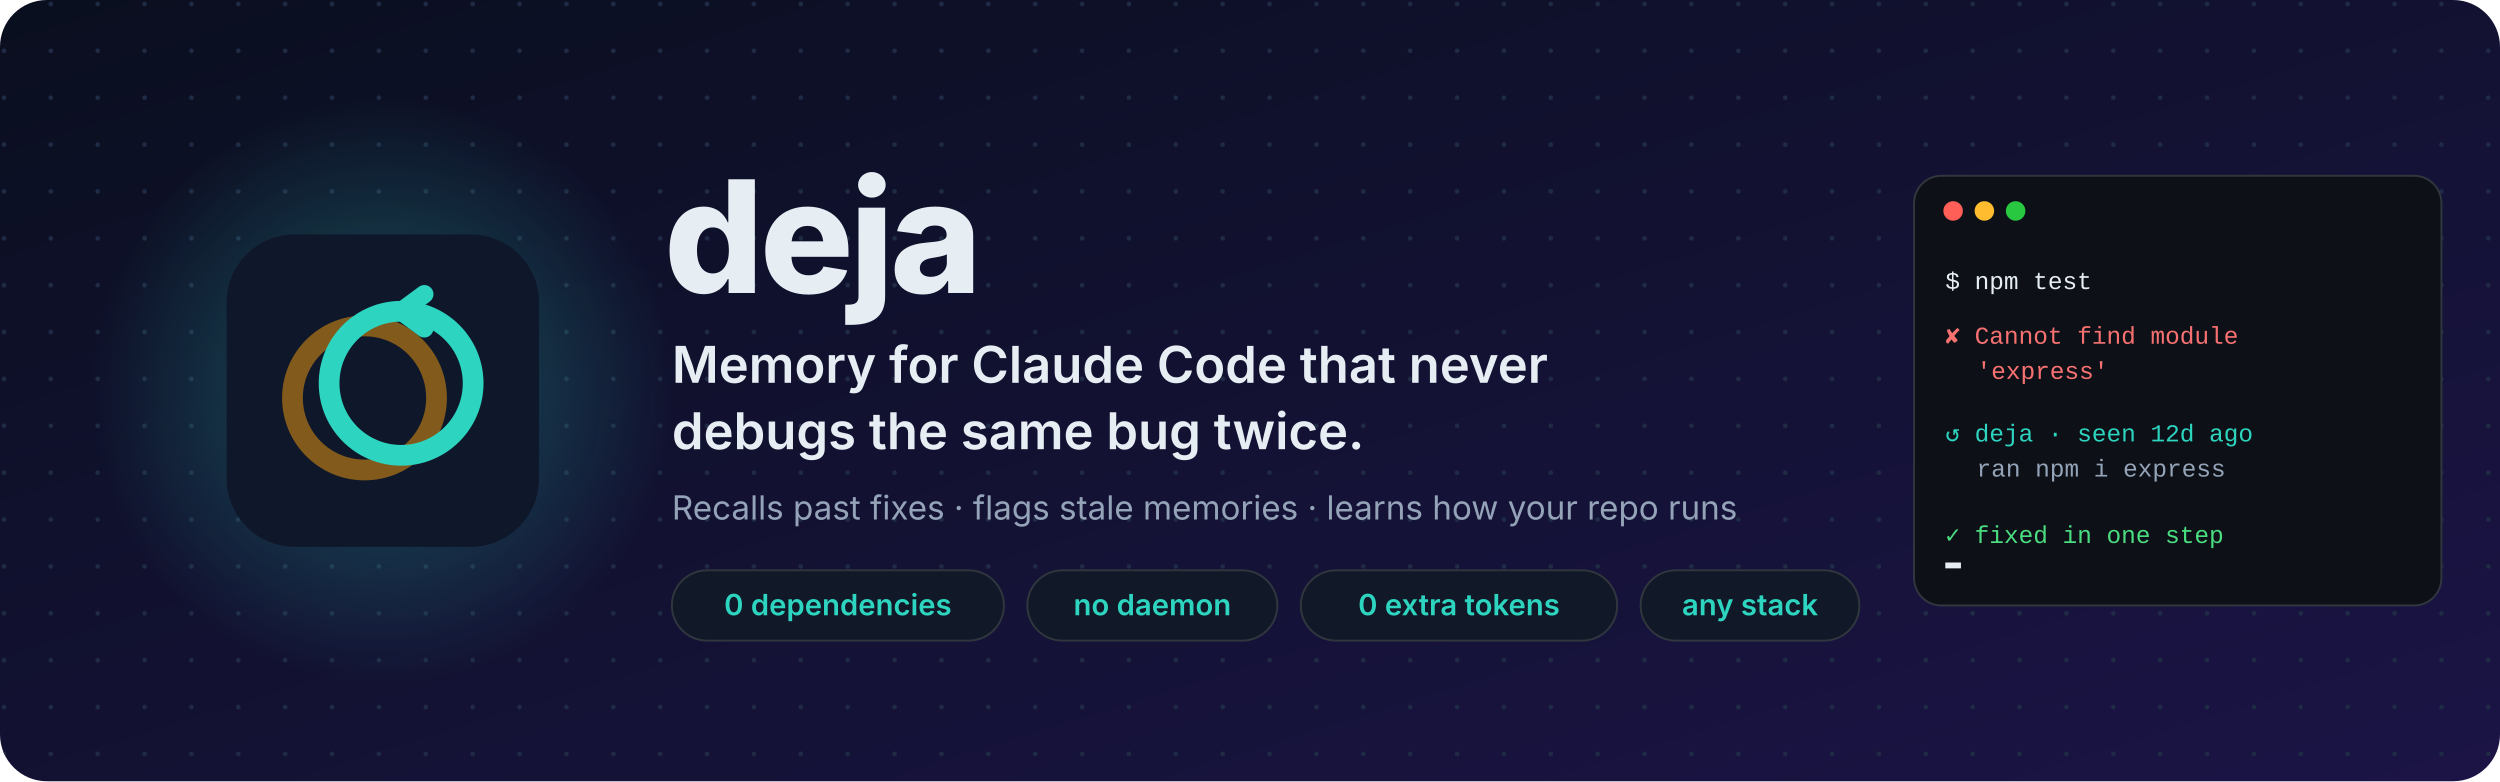
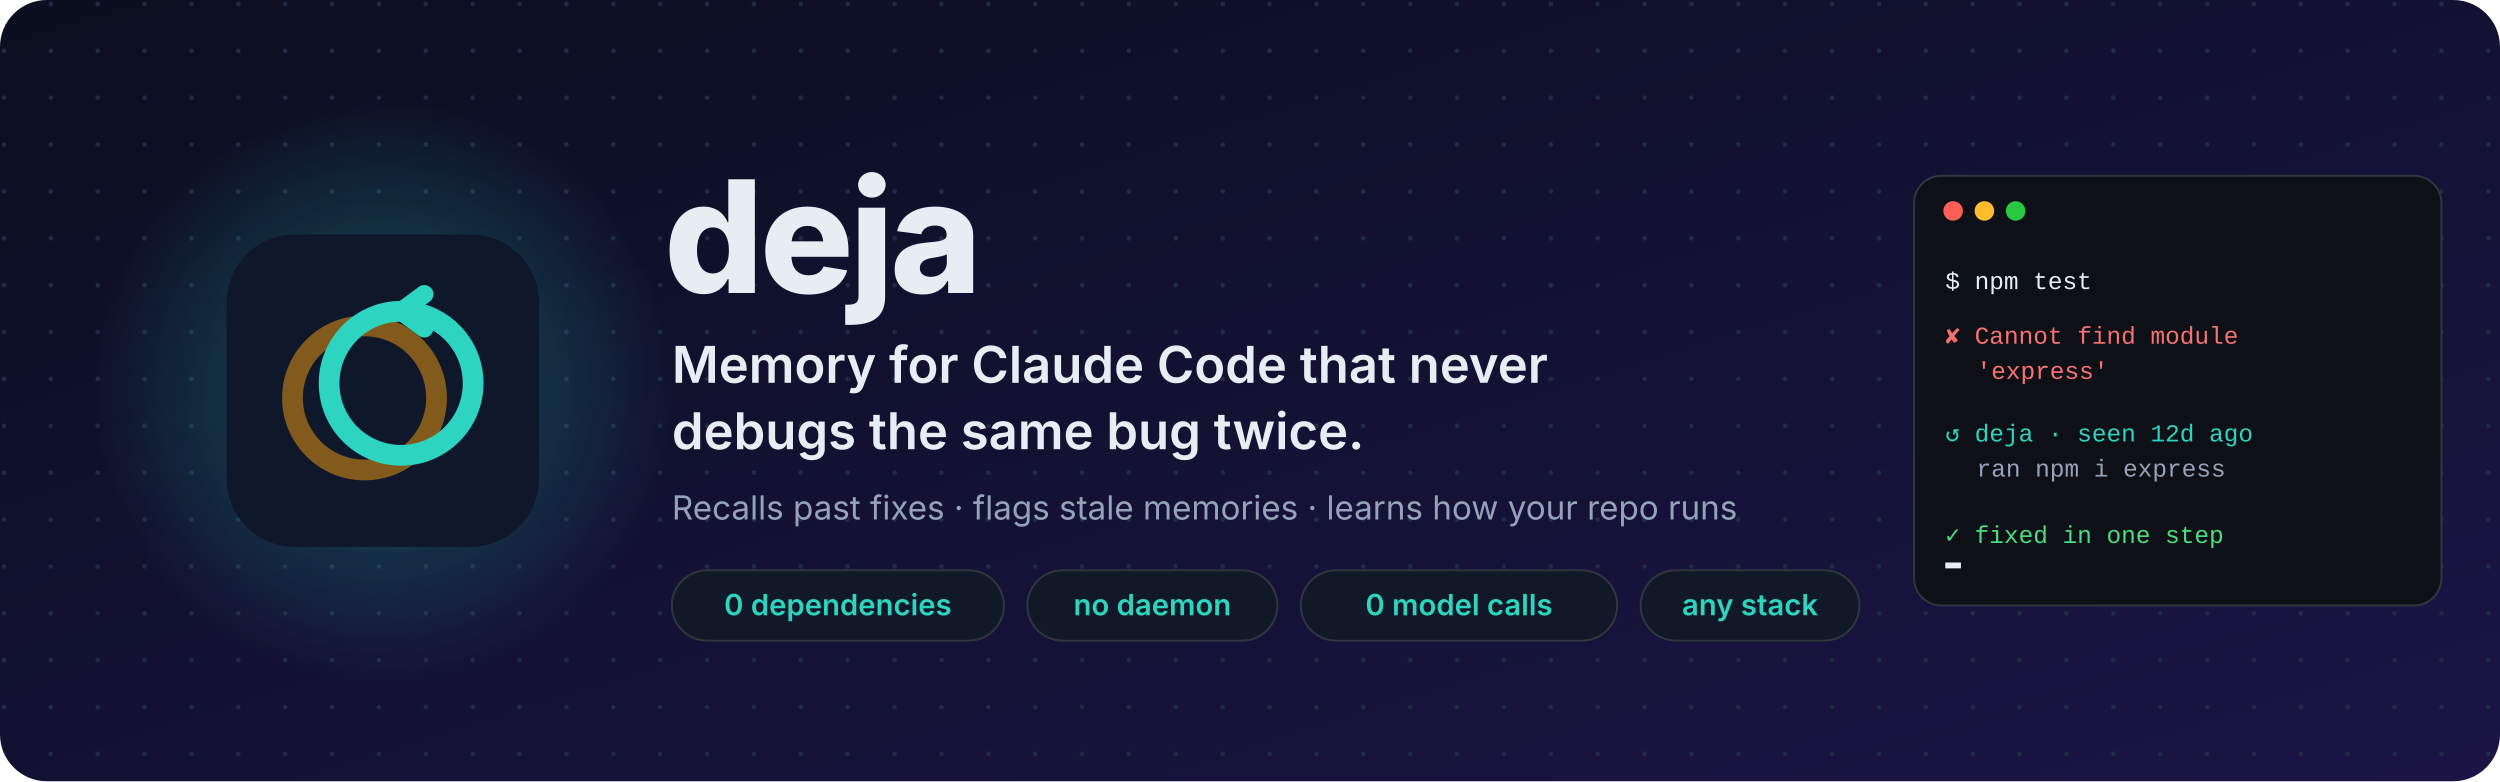
- <svg xmlns="http://www.w3.org/2000/svg" width="1280" height="400" viewBox="0 0 1280 400" role="img" aria-label="deja: memory for Claude Code that never debugs the same bug twice. Zero dependencies, no daemon, no extra tokens.">
+ <svg xmlns="http://www.w3.org/2000/svg" width="1280" height="400" viewBox="0 0 1280 400" role="img" aria-label="deja: memory for Claude Code that never debugs the same bug twice. Zero dependencies, no daemon, no extra model calls.">
  <defs>
    <linearGradient id="bg" x1="0" y1="0" x2="1" y2="1">
      <stop offset="0" stop-color="#0a0f1f" />
      <stop offset="1" stop-color="#1b1446" />
    </linearGradient>
    <pattern id="dots" width="24" height="24" patternUnits="userSpaceOnUse">
      <circle cx="2" cy="2" r="1.2" fill="#1f2a44" />
    </pattern>
    <radialGradient id="glow" cx="0.5" cy="0.5" r="0.5">
      <stop offset="0" stop-color="#2dd4bf" stop-opacity="0.35" />
      <stop offset="1" stop-color="#2dd4bf" stop-opacity="0" />
    </radialGradient>
    <style>
      .t { font-family: -apple-system, BlinkMacSystemFont, "Segoe UI", Inter, Helvetica, Arial, sans-serif; }
      .m { font-family: ui-monospace, SFMono-Regular, Menlo, Consolas, "Liberation Mono", monospace; }
      .ring { transform-origin: 196px 200px; animation: echo 4s ease-out infinite; }
      .ring.r2 { animation-delay: 1.33s; } .ring.r3 { animation-delay: 2.66s; }
      @keyframes echo { 0% { transform: scale(0.55); opacity: 0.9; } 100% { transform: scale(1.9); opacity: 0; } }
      .l1, .l2, .l3, .l4 { animation: show 9s infinite both; }
      .l2 { animation-delay: 1.2s; } .l3 { animation-delay: 2.4s; } .l4 { animation-delay: 3.6s; }
      @keyframes show { 0% { opacity: 0; transform: translateY(6px); } 5% { opacity: 1; transform: none; } 85% { opacity: 1; } 95%, 100% { opacity: 0; } }
      .cursor { animation: blink 1s steps(1) infinite; } @keyframes blink { 50% { opacity: 0; } }
      @media (prefers-reduced-motion: reduce) { .ring, .l1, .l2, .l3, .l4, .cursor { animation: none; opacity: 1; } .ring { opacity: 0.25; } }
    </style>
  </defs>
  <rect width="1280" height="400" rx="24" fill="url(#bg)" />
  <rect width="1280" height="400" rx="24" fill="url(#dots)" />
  <circle cx="196" cy="200" r="150" fill="url(#glow)" />
  <g fill="none" stroke-width="3">
    <circle class="ring" cx="196" cy="200" r="70" stroke="#2dd4bf" />
    <circle class="ring r2" cx="196" cy="200" r="70" stroke="#2dd4bf" />
    <circle class="ring r3" cx="196" cy="200" r="70" stroke="#f59e0b" />
  </g>
  <g transform="translate(116 120) scale(0.3125)">
    <rect width="512" height="512" rx="112" fill="#0f172a" />
    <circle cx="226" cy="268" r="118" fill="none" stroke="#f59e0b" stroke-width="34" opacity="0.5" />
    <circle cx="286" cy="244" r="118" fill="none" stroke="#2dd4bf" stroke-width="34" />
    <path d="M286 126 l38 -28 M286 126 l38 28" stroke="#2dd4bf" stroke-width="30" stroke-linecap="round" fill="none" />
  </g>
  <text x="340" y="150" class="t" font-size="80" font-weight="800" fill="#e6edf3" letter-spacing="-2">deja</text>
  <text x="344" y="196" class="t" font-size="26" font-weight="600" fill="#e6edf3">Memory for Claude Code that never</text>
  <text x="344" y="230" class="t" font-size="26" font-weight="600" fill="#e6edf3">debugs the same bug twice.</text>
  <text x="344" y="266" class="t" font-size="17" fill="#94a3b8">Recalls past fixes · flags stale memories · learns how your repo runs</text>
  <g class="t" font-size="15" font-weight="600">
    <rect x="344" y="292" width="170" height="36" rx="18" fill="#111827" stroke="#30363d" />
    <text x="429" y="315" text-anchor="middle" fill="#2dd4bf">0 dependencies</text>
    <rect x="526" y="292" width="128" height="36" rx="18" fill="#111827" stroke="#30363d" />
    <text x="590" y="315" text-anchor="middle" fill="#2dd4bf">no daemon</text>
    <rect x="666" y="292" width="162" height="36" rx="18" fill="#111827" stroke="#30363d" />
-     <text x="747" y="315" text-anchor="middle" fill="#2dd4bf">0 extra tokens</text>
+     <text x="747" y="315" text-anchor="middle" fill="#2dd4bf">0 model calls</text>
    <rect x="840" y="292" width="112" height="36" rx="18" fill="#111827" stroke="#30363d" />
    <text x="896" y="315" text-anchor="middle" fill="#2dd4bf">any stack</text>
  </g>
  <g transform="translate(980 90)">
    <rect width="270" height="220" rx="14" fill="#0d1117" stroke="#30363d" />
    <circle cx="20" cy="18" r="5" fill="#ff5f57" />
    <circle cx="36" cy="18" r="5" fill="#febc2e" />
    <circle cx="52" cy="18" r="5" fill="#28c840" />
    <g class="m" font-size="12.5">
      <text class="l1" x="16" y="58" fill="#e6edf3">$ npm test</text>
      <text class="l2" x="16" y="86" fill="#f87171">✘ Cannot find module</text>
      <text class="l2" x="32" y="104" fill="#f87171">'express'</text>
      <text class="l3" x="16" y="136" fill="#2dd4bf">↺ deja · seen 12d ago</text>
      <text class="l3" x="32" y="154" fill="#94a3b8">ran npm i express</text>
      <text class="l4" x="16" y="188" fill="#4ade80">✓ fixed in one step</text>
      <rect class="cursor" x="16" y="198" width="8" height="3" fill="#e6edf3" />
    </g>
  </g>
</svg>
